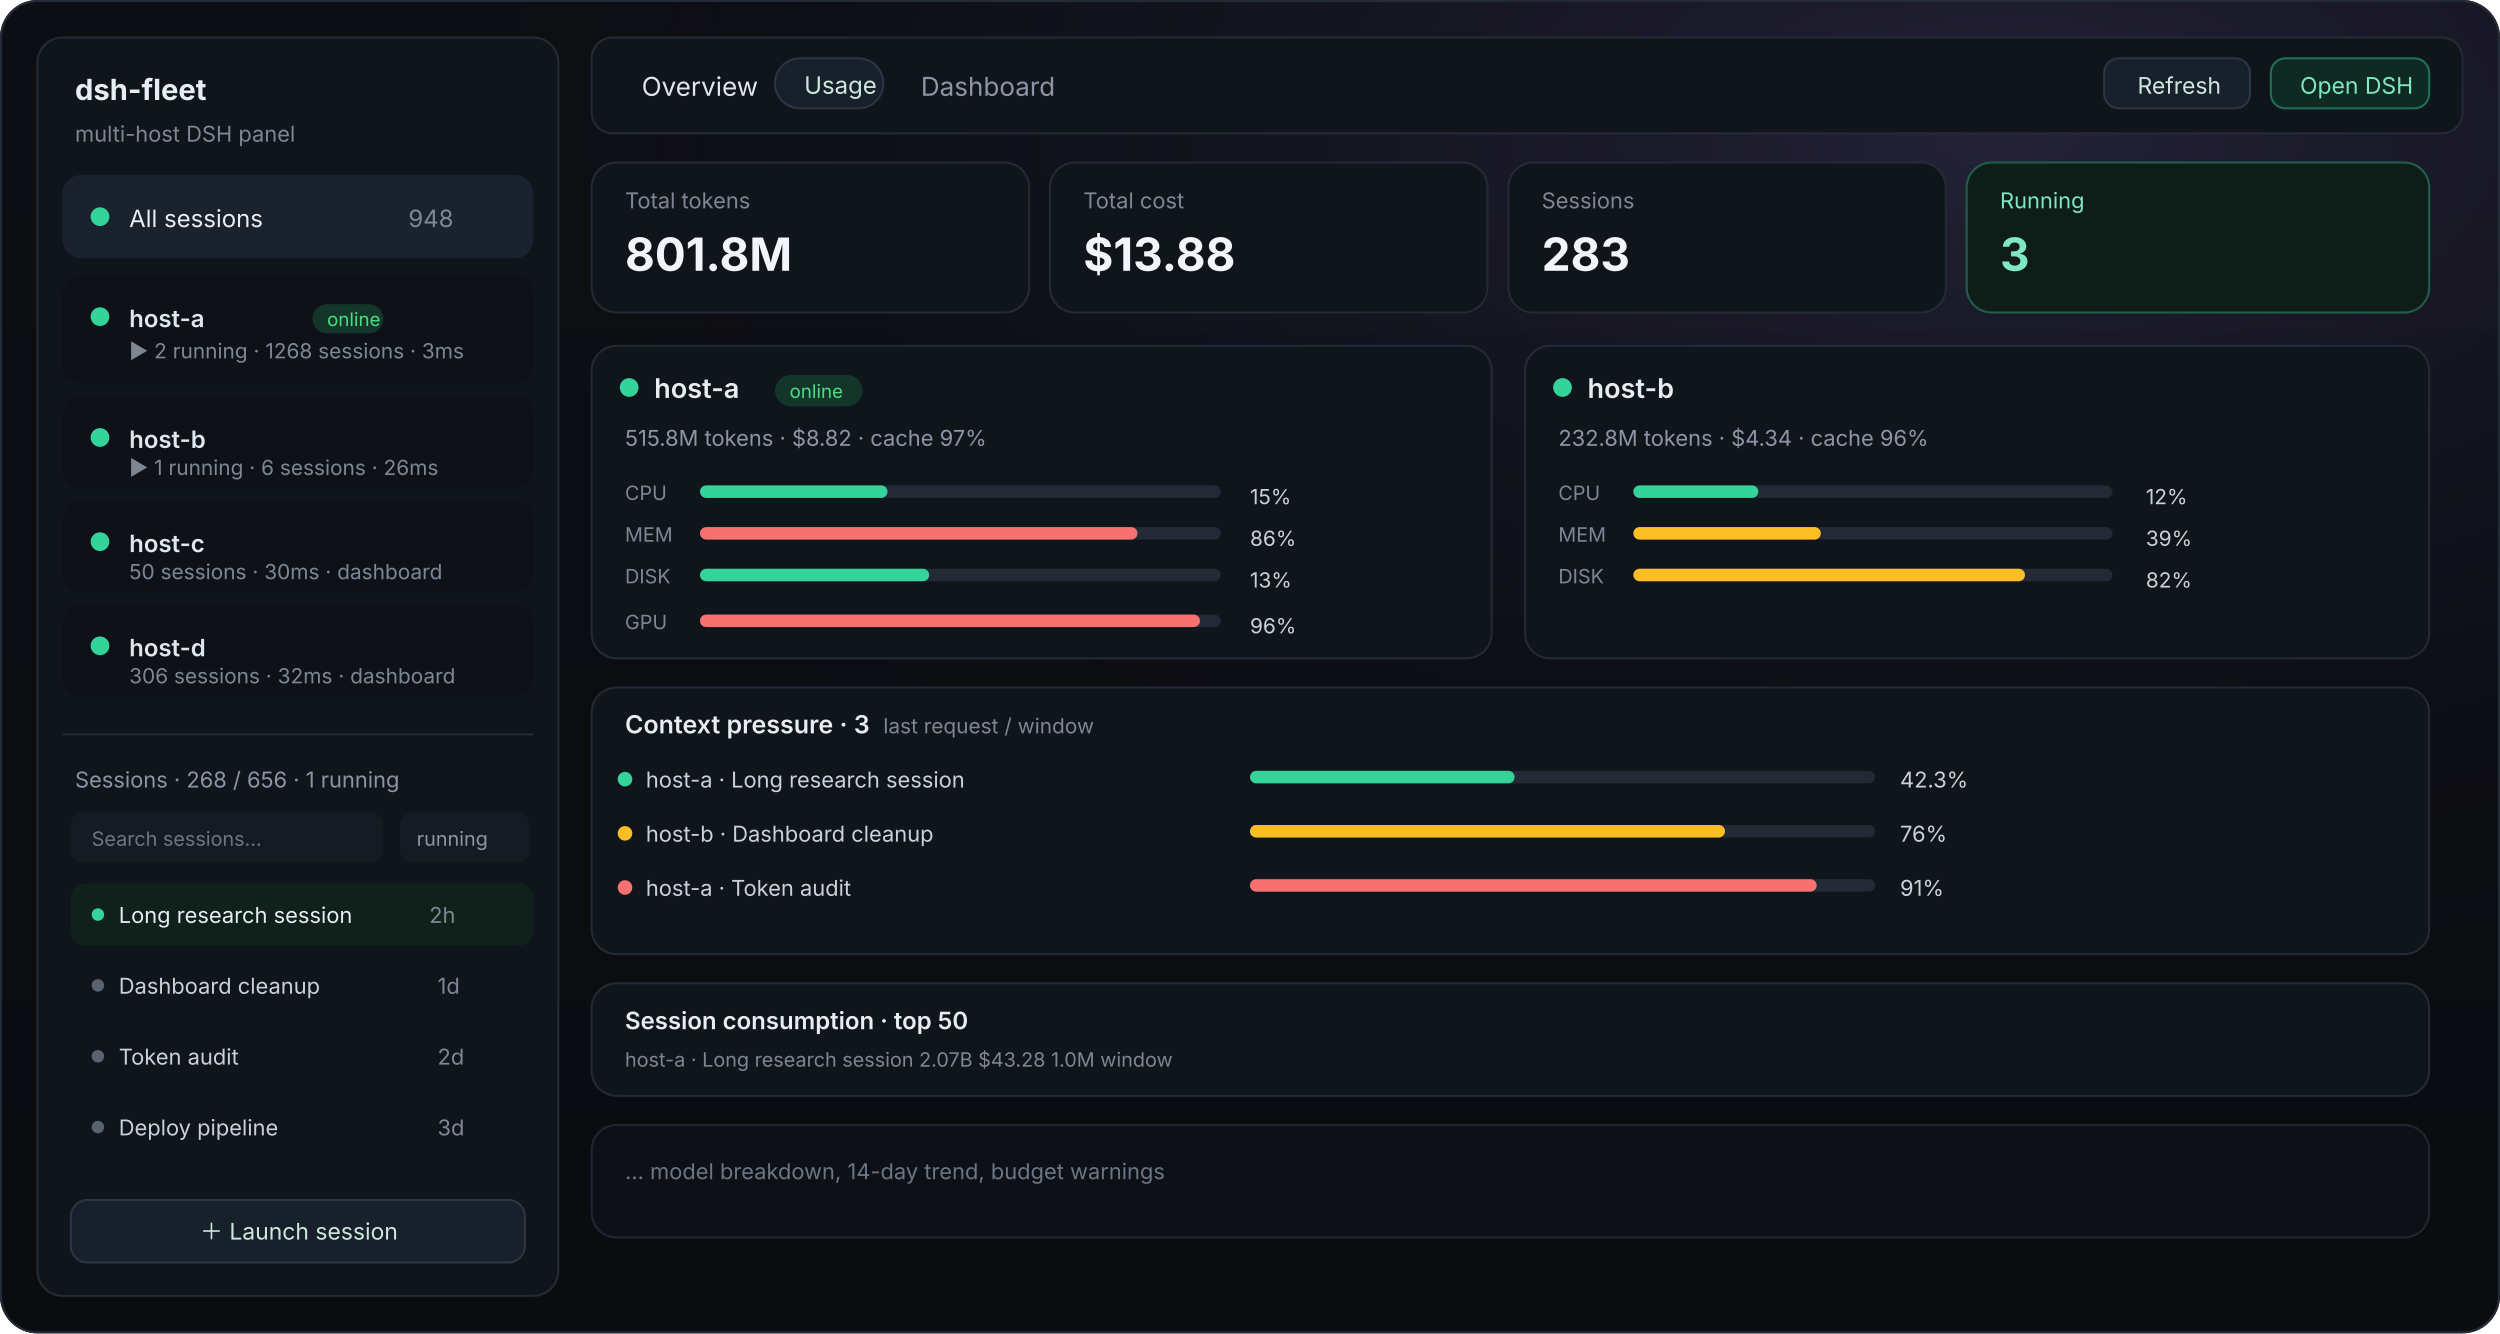
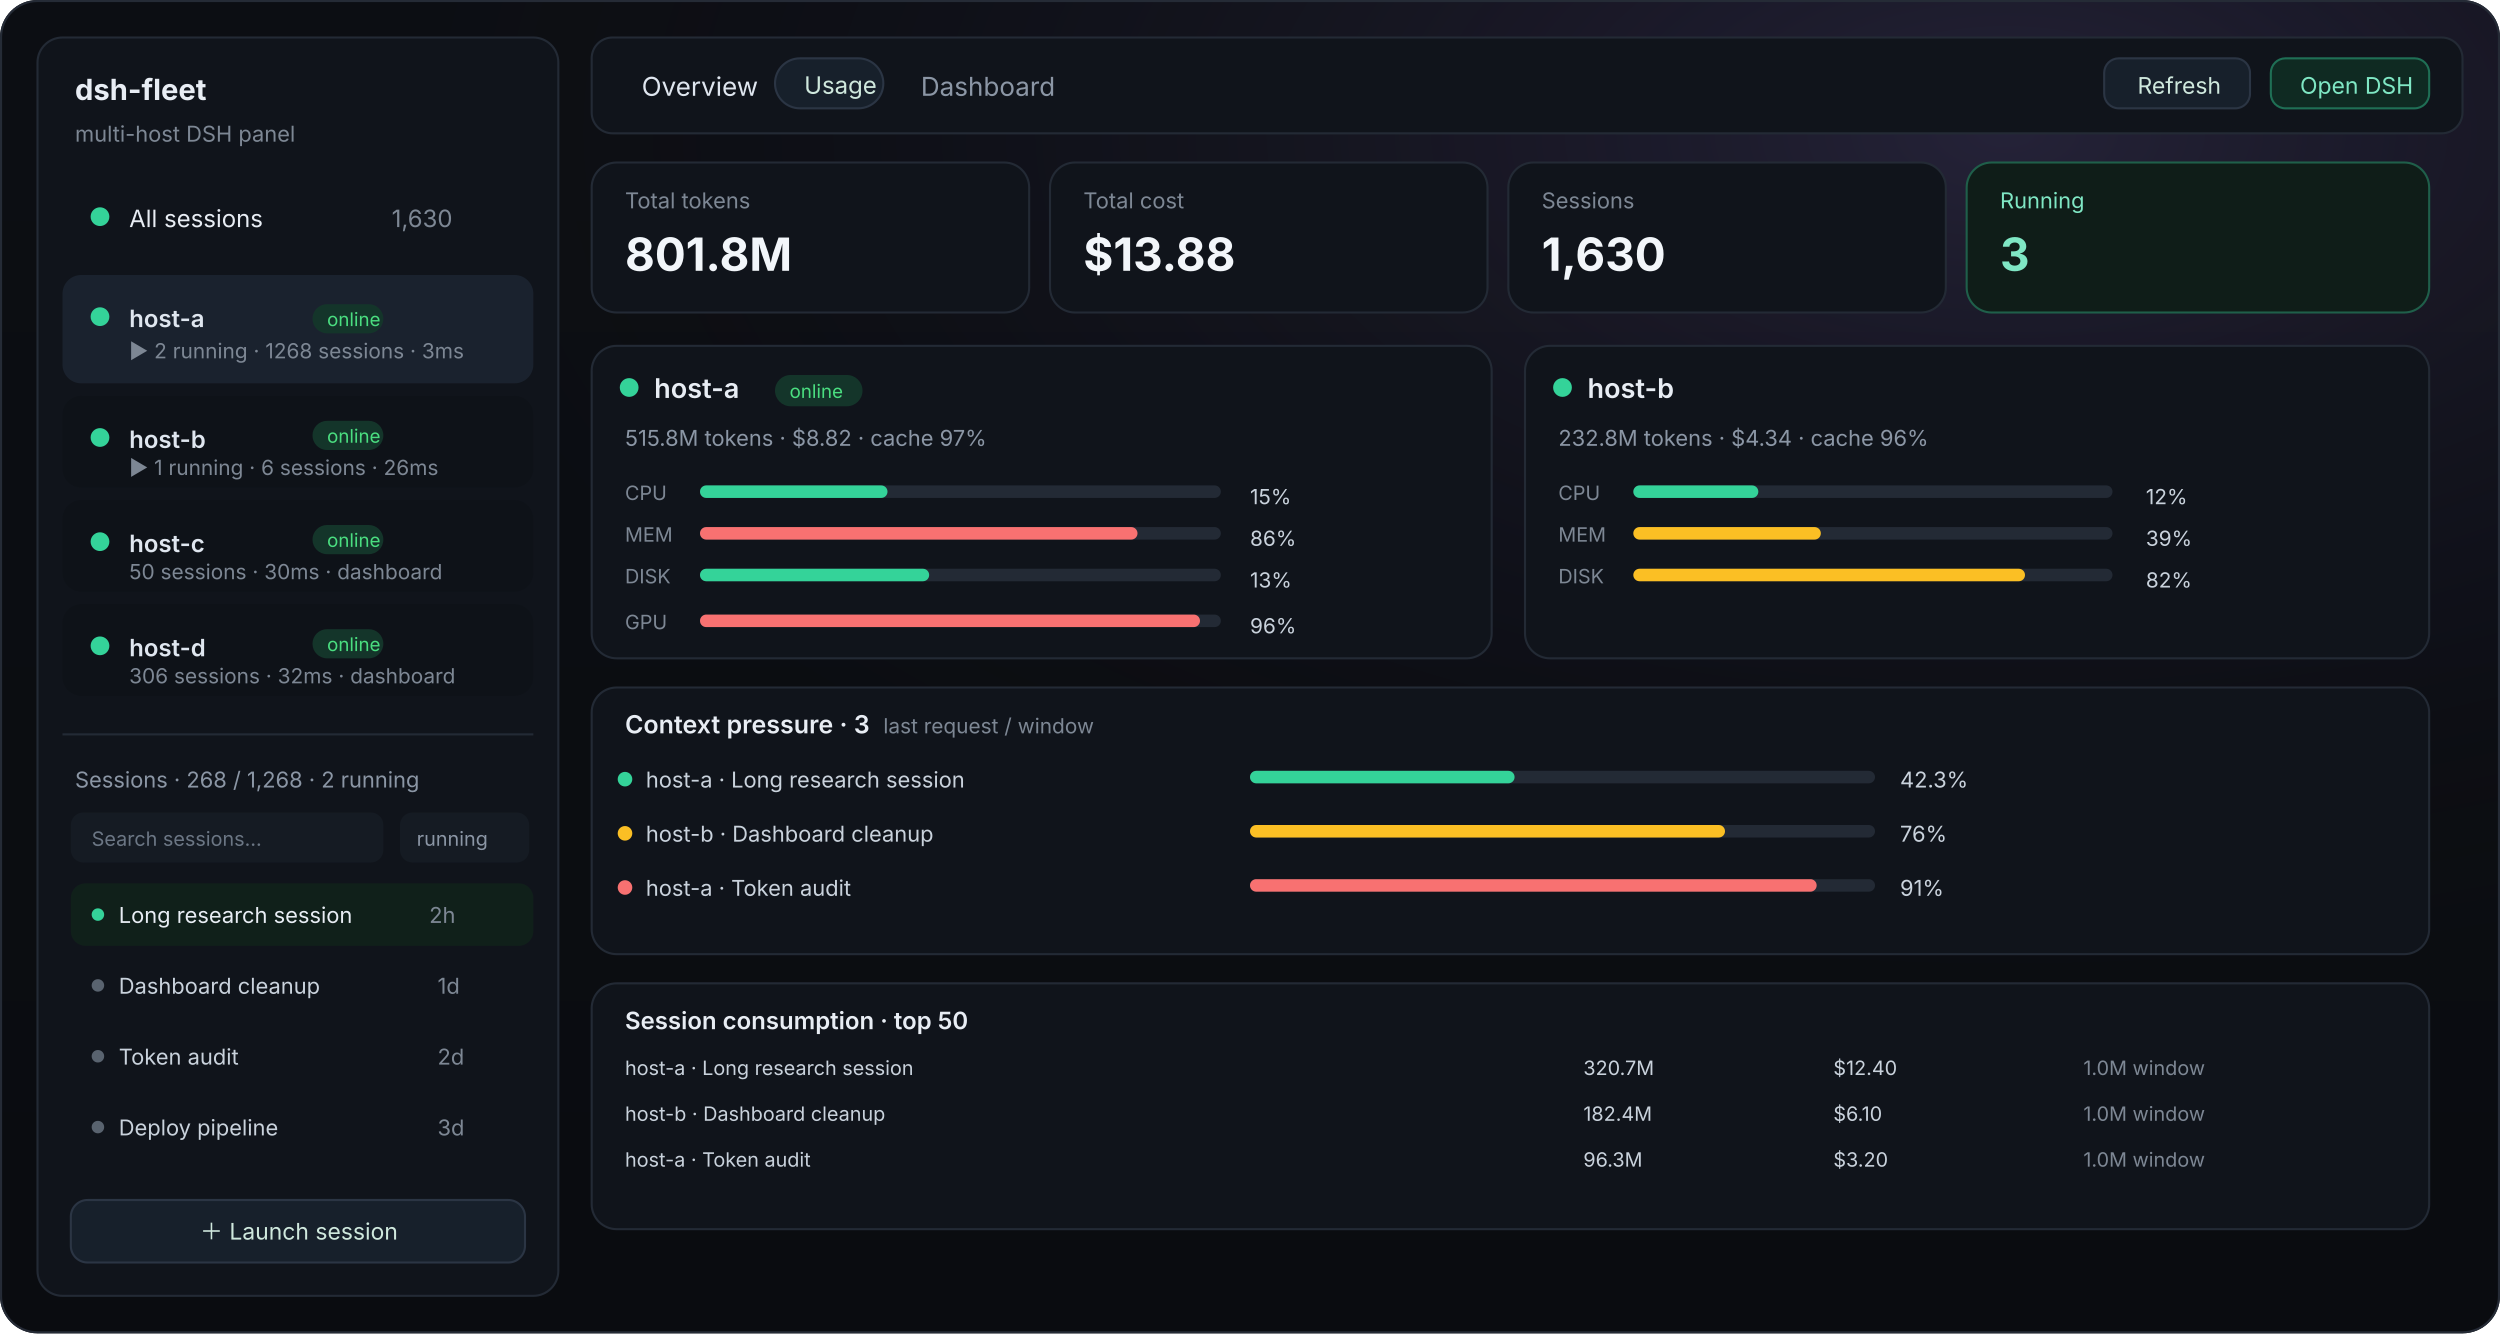
<svg xmlns="http://www.w3.org/2000/svg" width="1200" height="640" viewBox="0 0 1200 640" role="img" aria-label="dsh-fleet UI preview">
  <defs>
    <linearGradient id="bg2" x1="0" y1="0" x2="0" y2="1">
      <stop offset="0" stop-color="#0c0e13" />
      <stop offset="1" stop-color="#0a0c10" />
    </linearGradient>
    <radialGradient id="g2" cx="0.8" cy="0.1" r="0.7">
      <stop offset="0" stop-color="#a78bfa" stop-opacity="0.16" />
      <stop offset="1" stop-color="#000" stop-opacity="0" />
    </radialGradient>
  </defs>
  <rect width="1200" height="640" rx="18" fill="url(#bg2)" />
  <rect width="1200" height="640" rx="18" fill="url(#g2)" />
  <rect x="0.5" y="0.5" width="1199" height="639" rx="17.5" fill="none" stroke="#252b36" />
  <g font-family="-apple-system, BlinkMacSystemFont, 'Segoe UI', 'PingFang SC', sans-serif">
    <rect x="18" y="18" width="250" height="604" rx="12" fill="#10141b" stroke="#232a35" />
    <text x="36" y="48" fill="#e8edf4" font-size="14" font-weight="700">dsh-fleet</text>
    <text x="36" y="68" fill="#7d8794" font-size="10.5">multi-host DSH panel</text>
    <g font-size="11.5">
-       <rect x="30" y="84" width="226" height="40" rx="9" fill="#1a222e" />
+       <rect x="30" y="84" width="226" height="40" rx="9" fill="none" />
      <circle cx="48" cy="104" r="4.5" fill="#34d399" />
      <text x="62" y="109" fill="#e8edf4">All sessions</text>
-       <text x="196" y="109" fill="#7d8794">948</text>
-       <rect x="30" y="132" width="226" height="52" rx="9" fill="#0e1218" />
+       <text x="188" y="109" fill="#7d8794">1,630</text>
+       <rect x="30" y="132" width="226" height="52" rx="9" fill="#1a222e" />
      <circle cx="48" cy="152" r="4.5" fill="#34d399" />
      <text x="62" y="157" fill="#dfe6ef" font-weight="600">host-a</text>
      <rect x="150" y="146" width="34" height="14" rx="7" fill="#14352a" />
      <text x="157" y="156.5" fill="#4ade80" font-size="9">online</text>
      <text x="62" y="172" fill="#7d8794" font-size="10">▶ 2 running · 1268 sessions · 3ms</text>
      <rect x="30" y="190" width="226" height="44" rx="9" fill="#0e1218" />
      <circle cx="48" cy="210" r="4.5" fill="#34d399" />
      <text x="62" y="215" fill="#dfe6ef" font-weight="600">host-b</text>
+       <rect x="150" y="202" width="34" height="14" rx="7" fill="#14352a" />
+       <text x="157" y="212.5" fill="#4ade80" font-size="9">online</text>
      <text x="62" y="228" fill="#7d8794" font-size="10">▶ 1 running · 6 sessions · 26ms</text>
      <rect x="30" y="240" width="226" height="44" rx="9" fill="#0e1218" />
      <circle cx="48" cy="260" r="4.5" fill="#34d399" />
      <text x="62" y="265" fill="#dfe6ef" font-weight="600">host-c</text>
+       <rect x="150" y="252" width="34" height="14" rx="7" fill="#14352a" />
+       <text x="157" y="262.5" fill="#4ade80" font-size="9">online</text>
      <text x="62" y="278" fill="#7d8794" font-size="10">50 sessions · 30ms · dashboard</text>
      <rect x="30" y="290" width="226" height="44" rx="9" fill="#0e1218" />
      <circle cx="48" cy="310" r="4.5" fill="#34d399" />
      <text x="62" y="315" fill="#dfe6ef" font-weight="600">host-d</text>
+       <rect x="150" y="302" width="34" height="14" rx="7" fill="#14352a" />
+       <text x="157" y="312.5" fill="#4ade80" font-size="9">online</text>
      <text x="62" y="328" fill="#7d8794" font-size="10">306 sessions · 32ms · dashboard</text>
    </g>
    <rect x="30" y="352" width="226" height="1" fill="#232a35" />
    <g font-size="10.5" fill="#8b96a5">
-       <text x="36" y="378">Sessions · 268 / 656 · 1 running</text>
+       <text x="36" y="378">Sessions · 268 / 1,268 · 2 running</text>
      <rect x="34" y="390" width="150" height="24" rx="6" fill="#151b23" />
      <text x="44" y="406" fill="#6b7684" font-size="9.5">Search sessions…</text>
      <rect x="192" y="390" width="62" height="24" rx="6" fill="#151b23" />
      <text x="200" y="406" fill="#8b96a5" font-size="9.5">running</text>
    </g>
    <g font-size="10.5">
      <rect x="34" y="424" width="222" height="30" rx="7" fill="#10201a" />
      <circle cx="47" cy="439" r="3" fill="#34d399" />
      <text x="57" y="443" fill="#e8edf4">Long research session</text>
      <text x="206" y="443" fill="#7d8794">2h</text>
      <rect x="34" y="458" width="222" height="30" rx="7" fill="none" />
      <circle cx="47" cy="473" r="3" fill="#59636f" />
      <text x="57" y="477" fill="#c9d2dc">Dashboard cleanup</text>
      <text x="210" y="477" fill="#7d8794">1d</text>
      <rect x="34" y="492" width="222" height="30" rx="7" fill="none" />
      <circle cx="47" cy="507" r="3" fill="#59636f" />
      <text x="57" y="511" fill="#c9d2dc">Token audit</text>
      <text x="210" y="511" fill="#7d8794">2d</text>
      <rect x="34" y="526" width="222" height="30" rx="7" fill="none" />
      <circle cx="47" cy="541" r="3" fill="#59636f" />
      <text x="57" y="545" fill="#c9d2dc">Deploy pipeline</text>
      <text x="210" y="545" fill="#7d8794">3d</text>
    </g>
    <rect x="34" y="576" width="218" height="30" rx="8" fill="#17202b" stroke="#2b3544" />
    <text x="96" y="595" fill="#cfe8dd" font-size="11">＋ Launch session</text>
    <g>
      <rect x="284" y="18" width="898" height="46" rx="10" fill="#10141b" stroke="#232a35" />
      <text x="308" y="46" fill="#dfe6ef" font-size="12.5">Overview</text>
      <rect x="372" y="28" width="52" height="24" rx="12" fill="#17202b" stroke="#2b3544" />
      <text x="386" y="45" fill="#cfe8dd" font-size="11.5">Usage</text>
      <text x="442" y="46" fill="#8b96a5" font-size="12.5">Dashboard</text>
      <rect x="1010" y="28" width="70" height="24" rx="7" fill="#17202b" stroke="#2b3544" />
      <text x="1026" y="45" fill="#cfe8dd" font-size="11">Refresh</text>
      <rect x="1090" y="28" width="76" height="24" rx="7" fill="#0f2a22" stroke="#1f6f55" />
      <text x="1104" y="45" fill="#7fe7c4" font-size="11">Open DSH</text>
      <g>
        <rect x="284" y="78" width="210" height="72" rx="12" fill="#10141b" stroke="#232a35" />
        <text x="300" y="100" fill="#7d8794" font-size="10.5">Total tokens</text>
        <text x="300" y="130" fill="#f2f6fa" font-size="22" font-weight="700">801.8M</text>
        <rect x="504" y="78" width="210" height="72" rx="12" fill="#10141b" stroke="#232a35" />
        <text x="520" y="100" fill="#7d8794" font-size="10.5">Total cost</text>
        <text x="520" y="130" fill="#f2f6fa" font-size="22" font-weight="700">$13.88</text>
        <rect x="724" y="78" width="210" height="72" rx="12" fill="#10141b" stroke="#232a35" />
        <text x="740" y="100" fill="#7d8794" font-size="10.5">Sessions</text>
-         <text x="740" y="130" fill="#f2f6fa" font-size="22" font-weight="700">283</text>
+         <text x="740" y="130" fill="#f2f6fa" font-size="22" font-weight="700">1,630</text>
        <rect x="944" y="78" width="222" height="72" rx="12" fill="#0f1d18" stroke="#1f5f4a" />
        <text x="960" y="100" fill="#7fe7c4" font-size="10.5">Running</text>
        <text x="960" y="130" fill="#7fe7c4" font-size="22" font-weight="700">3</text>
      </g>
      <g>
        <rect x="284" y="166" width="432" height="150" rx="12" fill="#10141b" stroke="#232a35" />
        <circle cx="302" cy="186" r="4.5" fill="#34d399" />
        <text x="314" y="191" fill="#e8edf4" font-size="13" font-weight="600">host-a</text>
        <rect x="372" y="180" width="42" height="15" rx="7.5" fill="#14352a" />
        <text x="379" y="191" fill="#4ade80" font-size="9">online</text>
        <text x="300" y="214" fill="#8b96a5" font-size="10.5">515.8M tokens · $8.82 · cache 97%</text>
        <g>
          <text x="300" y="240" fill="#7d8794" font-size="9.5">CPU</text>
          <rect x="336" y="233" width="250" height="6" rx="3" fill="#232a35" />
          <rect x="336" y="233" width="90" height="6" rx="3" fill="#34d399" />
          <text x="600" y="242" fill="#c9d2dc" font-size="10">15%</text>
          <text x="300" y="260" fill="#7d8794" font-size="9.5">MEM</text>
          <rect x="336" y="253" width="250" height="6" rx="3" fill="#232a35" />
          <rect x="336" y="253" width="210" height="6" rx="3" fill="#f87171" />
          <text x="600" y="262" fill="#c9d2dc" font-size="10">86%</text>
          <text x="300" y="280" fill="#7d8794" font-size="9.5">DISK</text>
          <rect x="336" y="273" width="250" height="6" rx="3" fill="#232a35" />
          <rect x="336" y="273" width="110" height="6" rx="3" fill="#34d399" />
          <text x="600" y="282" fill="#c9d2dc" font-size="10">13%</text>
          <text x="300" y="302" fill="#7d8794" font-size="9.5">GPU</text>
          <rect x="336" y="295" width="250" height="6" rx="3" fill="#232a35" />
          <rect x="336" y="295" width="240" height="6" rx="3" fill="#f87171" />
          <text x="600" y="304" fill="#c9d2dc" font-size="10">96%</text>
        </g>
        <rect x="732" y="166" width="434" height="150" rx="12" fill="#10141b" stroke="#232a35" />
        <circle cx="750" cy="186" r="4.5" fill="#34d399" />
        <text x="762" y="191" fill="#e8edf4" font-size="13" font-weight="600">host-b</text>
        <text x="748" y="214" fill="#8b96a5" font-size="10.5">232.8M tokens · $4.34 · cache 96%</text>
        <g>
          <text x="748" y="240" fill="#7d8794" font-size="9.5">CPU</text>
          <rect x="784" y="233" width="230" height="6" rx="3" fill="#232a35" />
          <rect x="784" y="233" width="60" height="6" rx="3" fill="#34d399" />
          <text x="1030" y="242" fill="#c9d2dc" font-size="10">12%</text>
          <text x="748" y="260" fill="#7d8794" font-size="9.5">MEM</text>
          <rect x="784" y="253" width="230" height="6" rx="3" fill="#232a35" />
          <rect x="784" y="253" width="90" height="6" rx="3" fill="#fbbf24" />
          <text x="1030" y="262" fill="#c9d2dc" font-size="10">39%</text>
          <text x="748" y="280" fill="#7d8794" font-size="9.5">DISK</text>
          <rect x="784" y="273" width="230" height="6" rx="3" fill="#232a35" />
          <rect x="784" y="273" width="188" height="6" rx="3" fill="#fbbf24" />
          <text x="1030" y="282" fill="#c9d2dc" font-size="10">82%</text>
        </g>
      </g>
      <rect x="284" y="330" width="882" height="128" rx="12" fill="#10141b" stroke="#232a35" />
      <text x="300" y="352" fill="#e8edf4" font-size="12" font-weight="600">Context pressure · 3</text>
      <text x="424" y="352" fill="#7d8794" font-size="10">last request / window</text>
      <g font-size="10.5">
        <circle cx="300" cy="374" r="3.5" fill="#34d399" />
        <text x="310" y="378" fill="#c9d2dc">host-a · Long research session</text>
        <rect x="600" y="370" width="300" height="6" rx="3" fill="#232a35" />
        <rect x="600" y="370" width="127" height="6" rx="3" fill="#34d399" />
        <text x="912" y="378" fill="#c9d2dc">42.3%</text>
        <circle cx="300" cy="400" r="3.5" fill="#fbbf24" />
        <text x="310" y="404" fill="#c9d2dc">host-b · Dashboard cleanup</text>
        <rect x="600" y="396" width="300" height="6" rx="3" fill="#232a35" />
        <rect x="600" y="396" width="228" height="6" rx="3" fill="#fbbf24" />
        <text x="912" y="404" fill="#c9d2dc">76%</text>
        <circle cx="300" cy="426" r="3.5" fill="#f87171" />
        <text x="310" y="430" fill="#c9d2dc">host-a · Token audit</text>
        <rect x="600" y="422" width="300" height="6" rx="3" fill="#232a35" />
        <rect x="600" y="422" width="272" height="6" rx="3" fill="#f87171" />
        <text x="912" y="430" fill="#c9d2dc">91%</text>
      </g>
-       <rect x="284" y="472" width="882" height="54" rx="12" fill="#10141b" stroke="#232a35" />
+       <rect x="284" y="472" width="882" height="118" rx="12" fill="#10141b" stroke="#232a35" />
      <text x="300" y="494" fill="#e8edf4" font-size="11.5" font-weight="600">Session consumption · top 50</text>
-       <text x="300" y="512" fill="#7d8794" font-size="9.5">host-a · Long research session         2.07B    $43.28    1.0M window</text>
-       <rect x="284" y="540" width="882" height="54" rx="12" fill="#0d1117" stroke="#1f2632" />
-       <text x="300" y="566" fill="#6b7684" font-size="10.5">… model breakdown, 14-day trend, budget warnings</text>
+       <g font-size="9.5">
+         <text x="300" y="516" fill="#c9d2dc">host-a · Long research session</text>
+         <text x="760" y="516" fill="#c9d2dc">320.7M</text>
+         <text x="880" y="516" fill="#c9d2dc">$12.40</text>
+         <text x="1000" y="516" fill="#7d8794">1.0M window</text>
+         <text x="300" y="538" fill="#c9d2dc">host-b · Dashboard cleanup</text>
+         <text x="760" y="538" fill="#c9d2dc">182.4M</text>
+         <text x="880" y="538" fill="#c9d2dc">$6.10</text>
+         <text x="1000" y="538" fill="#7d8794">1.0M window</text>
+         <text x="300" y="560" fill="#c9d2dc">host-a · Token audit</text>
+         <text x="760" y="560" fill="#c9d2dc">96.3M</text>
+         <text x="880" y="560" fill="#c9d2dc">$3.20</text>
+         <text x="1000" y="560" fill="#7d8794">1.0M window</text>
+       </g>
    </g>
  </g>
</svg>
